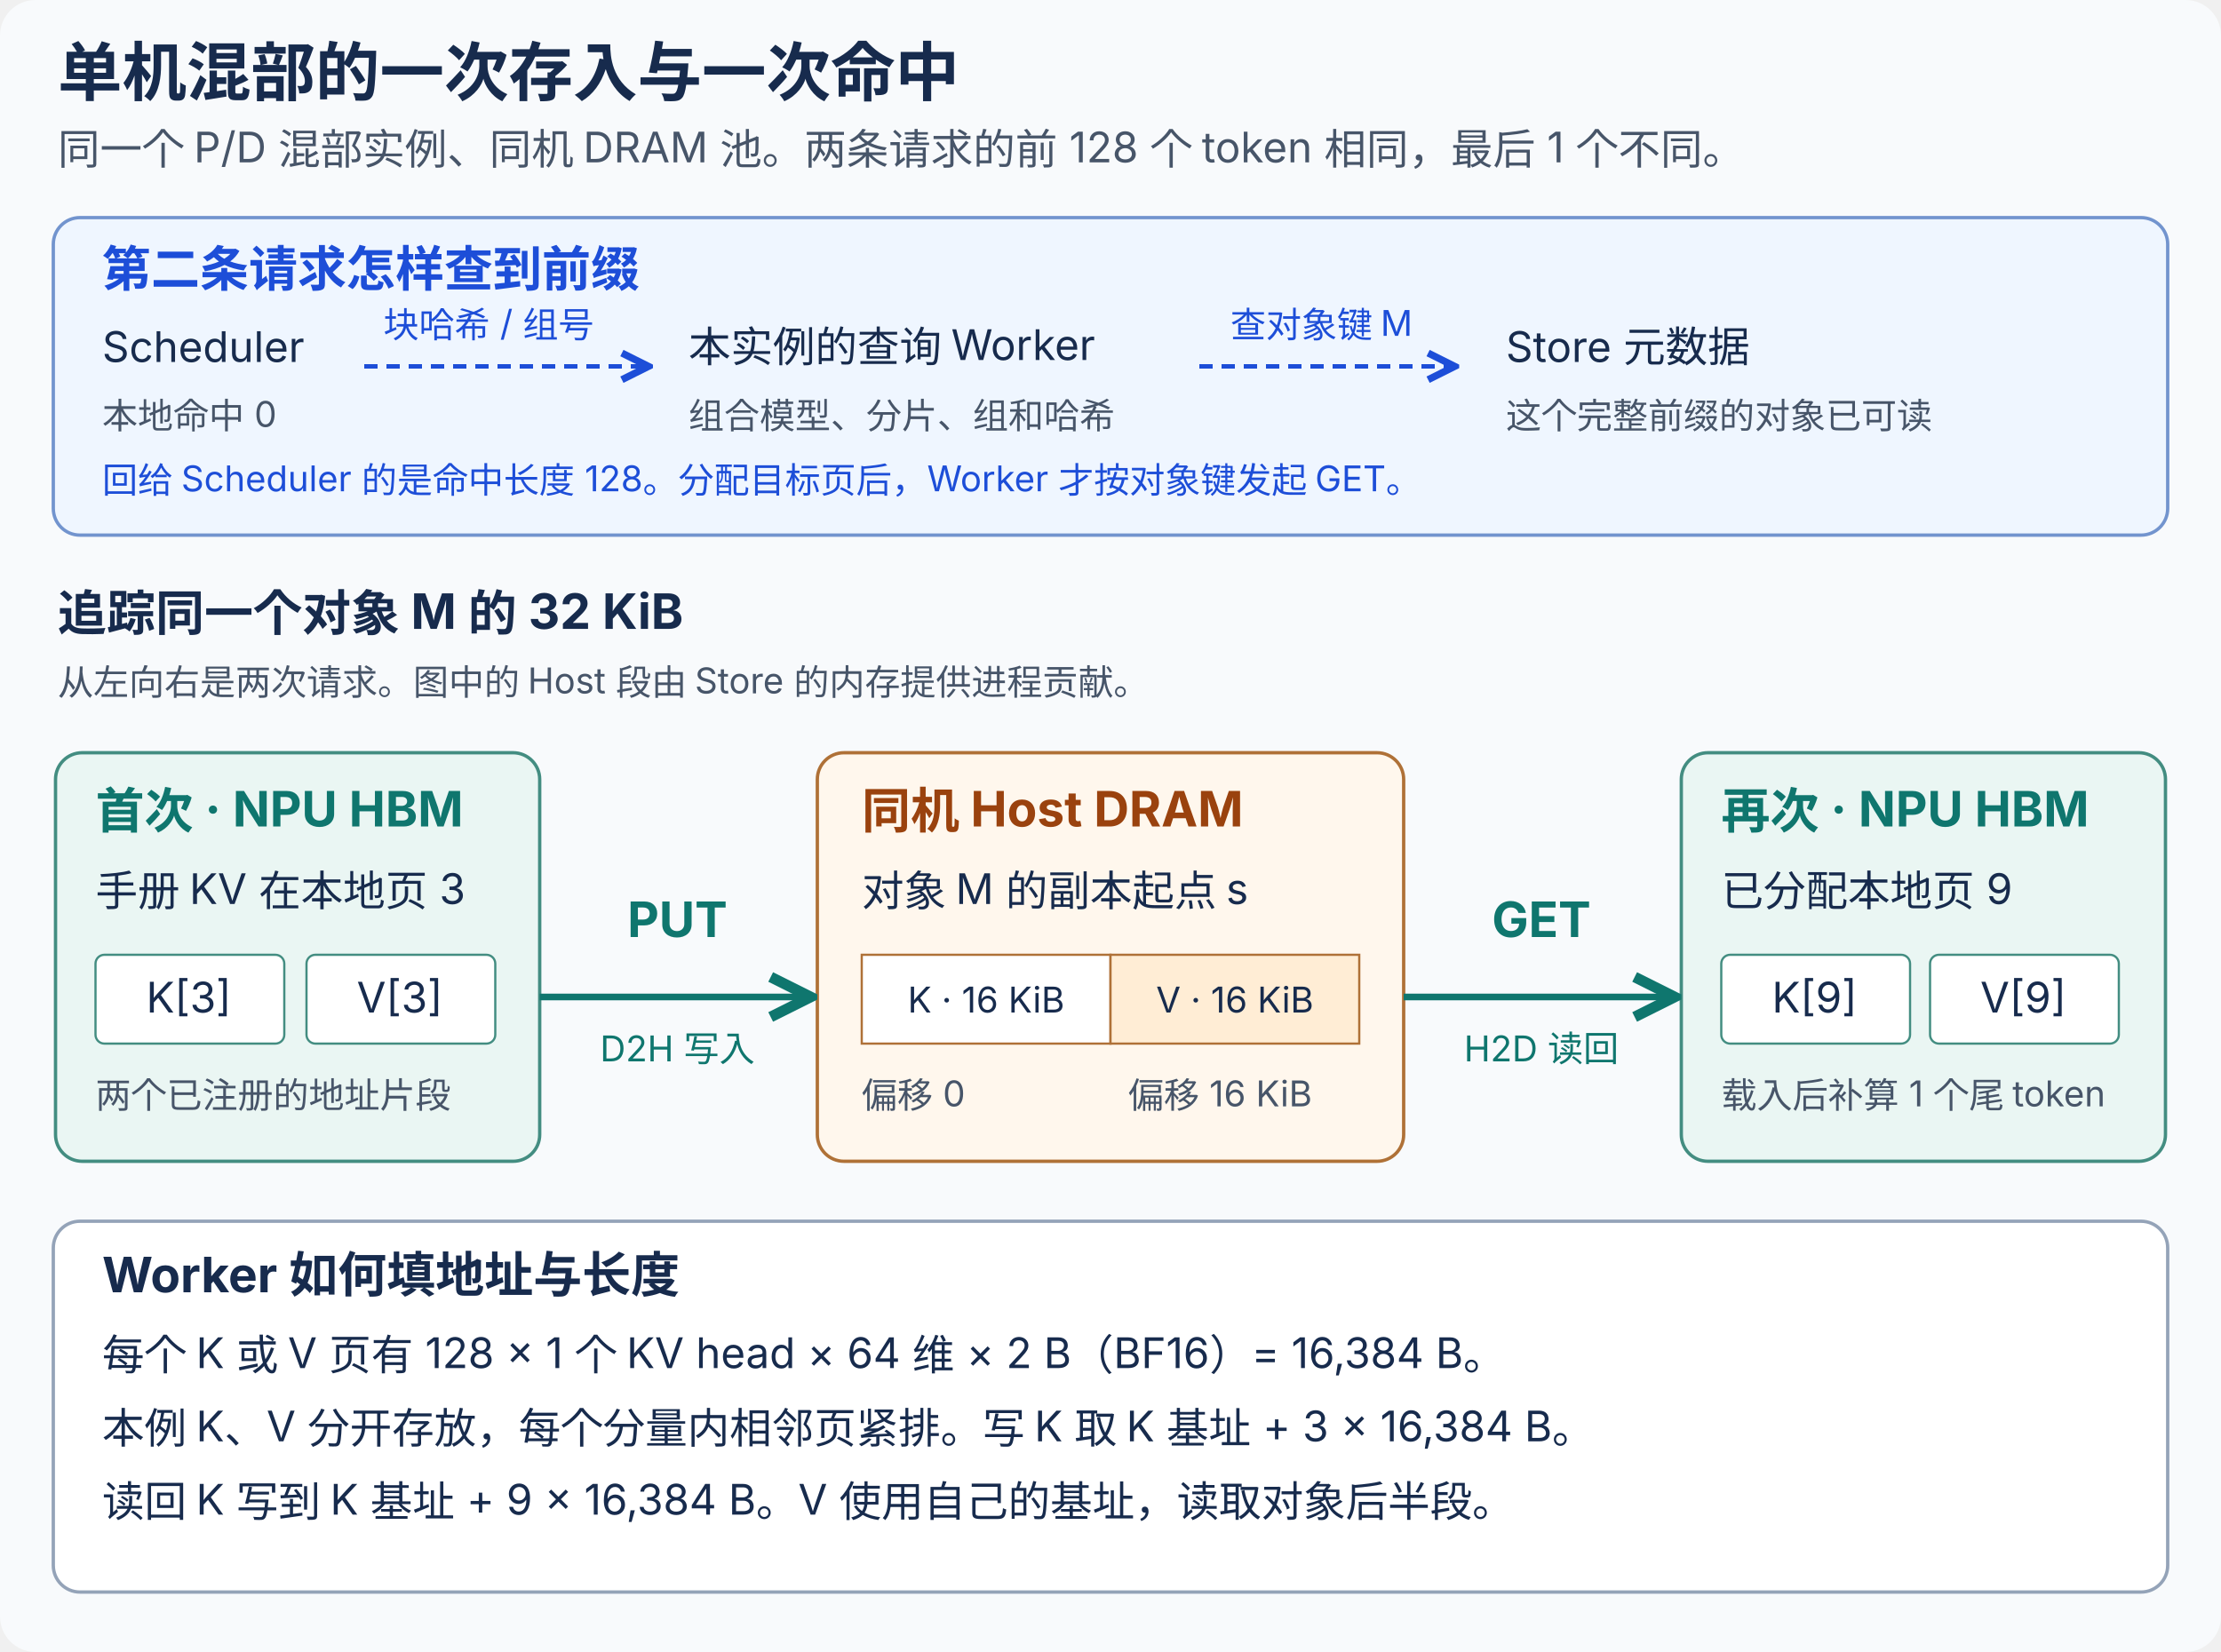
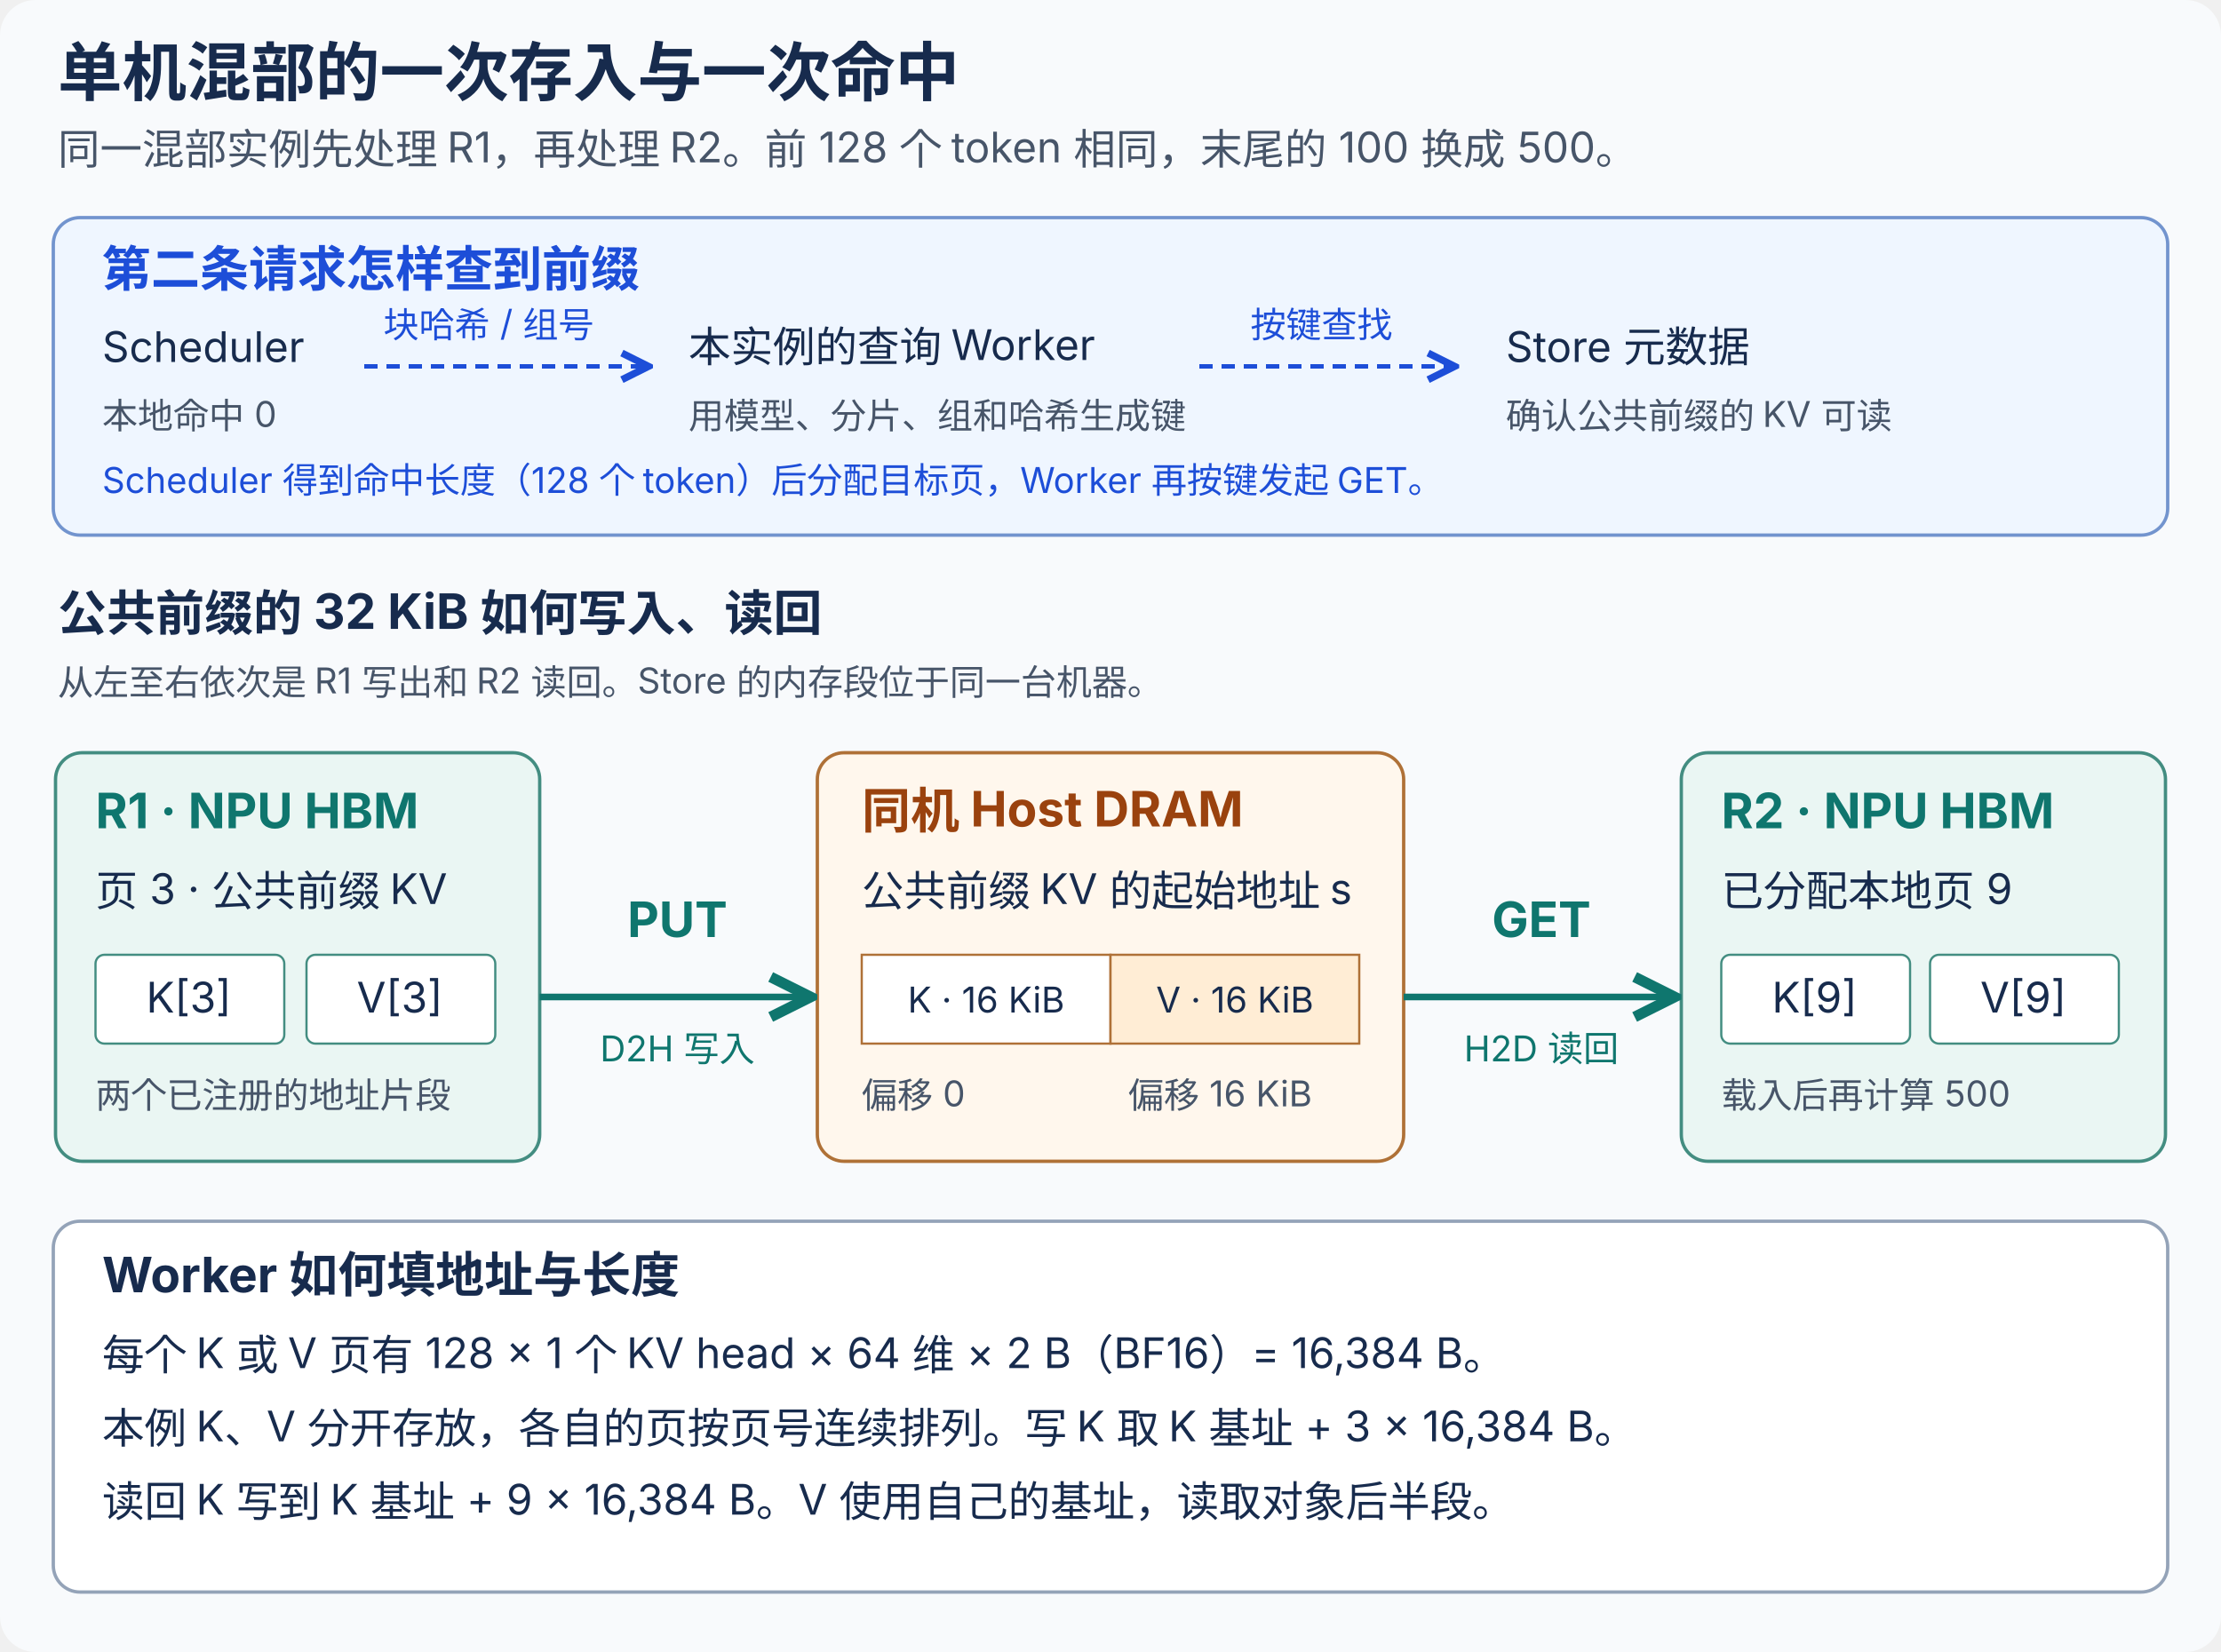
<svg xmlns="http://www.w3.org/2000/svg" width="1000" height="744" viewBox="0 0 1000 744" role="img" aria-labelledby="title desc">
  <defs>
    <style>
      text{font-family:-apple-system,BlinkMacSystemFont,"PingFang SC","Microsoft YaHei",sans-serif;fill:#172b4d}
      .title{font-size:29px;font-weight:700}.head{font-size:22px;font-weight:650}.body{font-size:19px}.small{font-size:16px}
      .teal{fill:#0f766e}.blue{fill:#1d4ed8}.note{fill:#475569}.rust{fill:#9a420e}
      .center{text-anchor:middle}.box{stroke-width:1.5}.panel{fill:white;stroke:#94a3b8}
    </style>
    <marker id="arrow" markerWidth="8" markerHeight="8" refX="7" refY="4" orient="auto">
      <path d="M1 1L7 4L1 7" fill="none" stroke="#0f766e" stroke-width="1.6" />
    </marker>
    <marker id="query" markerWidth="8" markerHeight="8" refX="7" refY="4" orient="auto">
      <path d="M1 1L7 4L1 7" fill="none" stroke="#1d4ed8" stroke-width="1.6" />
    </marker>
  </defs>
  <rect width="1000" height="744" rx="16" fill="#f8fafc" />
  <text x="26" y="43" class="title">单机混部的一次存入与一次命中</text>
-   <text x="26" y="74" class="body note">同一个 P/D 混部实例、同机 DRAM 池。两条请求的前 128 个 token 相同，最后 1 个不同。</text>
+   <text x="26" y="74" class="body note">同一混部实例先处理 R1，再处理 R2。前 128 个 token 相同，末尾的 100 换成 500。</text>
  <g id="lookup">
    <rect x="24" y="98" width="952" height="143" rx="12" fill="#eff6ff" stroke="#7294ce" class="box" />
    <text x="46" y="129" class="head blue">第二条请求怎样查到前缀</text>
    <text x="46" y="163" class="body">Scheduler</text>
    <text x="46" y="193" class="small note">本地命中 0</text>
    <path d="M164 165H292" fill="none" stroke="#1d4ed8" stroke-width="2" stroke-dasharray="6 4" marker-end="url(#query)" />
    <text x="220" y="152" class="small blue center">块哈希 / 组号</text>
    <text x="310" y="163" class="body">本实例的查询 Worker</text>
-     <text x="310" y="193" class="small note">组合模型、分片、组和哈希</text>
+     <text x="310" y="193" class="small note">用模型、分片、组和哈希生成键</text>
    <path d="M540 165H655" fill="none" stroke="#1d4ed8" stroke-width="2" stroke-dasharray="6 4" marker-end="url(#query)" />
-     <text x="595" y="152" class="small blue center">查对象键 M</text>
+     <text x="595" y="152" class="small blue center">按键查找</text>
    <text x="678" y="163" class="body">Store 元数据</text>
-     <text x="678" y="193" class="small note">这个完整前缀的对象已可读</text>
-     <text x="46" y="222" class="small blue">回给 Scheduler 的是命中长度 128。分配目标页后，Worker 才按对象键发起 GET。</text>
+     <text x="678" y="193" class="small note">确认公共前缀的 KV 可读</text>
+     <text x="46" y="222" class="small blue">Scheduler 得到命中长度（128 个 token）后分配目标页，Worker 再按键发起 GET。</text>
  </g>
-   <text x="26" y="284" class="head">追踪同一个对象 M 的 32 KiB</text>
-   <text x="26" y="313" class="small note">从左向右是两次请求。图中的 Host 段由 Store 的内存提供进程贡献。</text>
+   <text x="26" y="284" class="head">公共前缀的 32 KiB 如何写入、读回</text>
+   <text x="26" y="313" class="small note">从左至右依次是 R1 写出和 R2 读回。Store 的内存段位于同一台机器。</text>
  <g id="first-request">
    <rect x="25" y="339" width="218" height="184" rx="12" fill="#eaf6f3" stroke="#438d81" class="box" />
-     <text x="43" y="373" class="head teal">首次 · NPU HBM</text>
-     <text x="43" y="408" class="body">手册 KV 在本地页 3</text>
+     <text x="43" y="373" class="head teal">R1 · NPU HBM</text>
+     <text x="43" y="408" class="body">页 3 · 公共前缀 KV</text>
    <rect x="43" y="430" width="85" height="40" rx="4" fill="#fff" stroke="#438d81" />
    <rect x="138" y="430" width="85" height="40" rx="4" fill="#fff" stroke="#438d81" />
    <text x="85" y="456" class="body center">K[3]</text>
    <text x="180" y="456" class="body center">V[3]</text>
    <text x="43" y="499" class="small note">两个已注册的地址片段</text>
  </g>
  <g id="store-object">
    <rect x="368" y="339" width="264" height="184" rx="12" fill="#fff7ed" stroke="#af7137" class="box" />
    <text x="388" y="373" class="head rust">同机 Host DRAM</text>
-     <text x="388" y="408" class="body">对象 M 的副本起点 s</text>
+     <text x="388" y="408" class="body">公共前缀 KV 的起始地址 s</text>
    <rect x="388" y="430" width="112" height="40" fill="#fff" stroke="#af7137" />
    <rect x="500" y="430" width="112" height="40" fill="#ffedd5" stroke="#af7137" />
    <text x="444" y="456" class="small center">K · 16 KiB</text>
    <text x="556" y="456" class="small center">V · 16 KiB</text>
    <text x="388" y="499" class="small note">偏移 0</text>
    <text x="508" y="499" class="small note">偏移 16 KiB</text>
  </g>
  <g id="second-request">
    <rect x="757" y="339" width="218" height="184" rx="12" fill="#eaf6f3" stroke="#438d81" class="box" />
-     <text x="775" y="373" class="head teal">再次 · NPU HBM</text>
+     <text x="775" y="373" class="head teal">R2 · NPU HBM</text>
    <text x="775" y="408" class="body">已分配本地页 9</text>
    <rect x="775" y="430" width="85" height="40" rx="4" fill="#fff" stroke="#438d81" />
    <rect x="869" y="430" width="85" height="40" rx="4" fill="#fff" stroke="#438d81" />
    <text x="817" y="456" class="body center">K[9]</text>
    <text x="911" y="456" class="body center">V[9]</text>
-     <text x="775" y="499" class="small note">载入后补算 1 个尾 token</text>
+     <text x="775" y="499" class="small note">载入后再计算 500</text>
  </g>
  <g id="copy">
    <path d="M632 449H754" fill="none" stroke="#0f766e" stroke-width="3" marker-end="url(#arrow)" />
    <path d="M243 449H365" fill="none" stroke="#0f766e" stroke-width="3" marker-end="url(#arrow)" />
    <text x="305" y="422" class="head teal center">PUT</text>
    <text x="305" y="478" class="small teal center">D2H 写入</text>
    <text x="694" y="422" class="head teal center">GET</text>
    <text x="694" y="478" class="small teal center">H2D 读回</text>
  </g>
  <g id="descriptors">
    <rect x="24" y="550" width="952" height="167" rx="12" class="box panel" />
    <text x="46" y="582" class="head">Worker 如何填地址与长度</text>
    <text x="46" y="617" class="body">每个 K 或 V 页有 128 × 1 个 KV head × 64 维 × 2 B（BF16）= 16,384 B。</text>
-     <text x="46" y="650" class="body">本例 K、V 分开存放，每个分量内相邻页紧排。写 K 取 K 基址 + 3 × 16,384 B。</text>
+     <text x="46" y="650" class="body">本例 K、V 分开存放，各自的页按页号连续排列。写 K 取 K 基址 + 3 × 16,384 B。</text>
    <text x="46" y="683" class="body">读回 K 写到 K 基址 + 9 × 16,384 B。V 使用自己的基址，读取对象后半段。</text>
  </g>
</svg>
